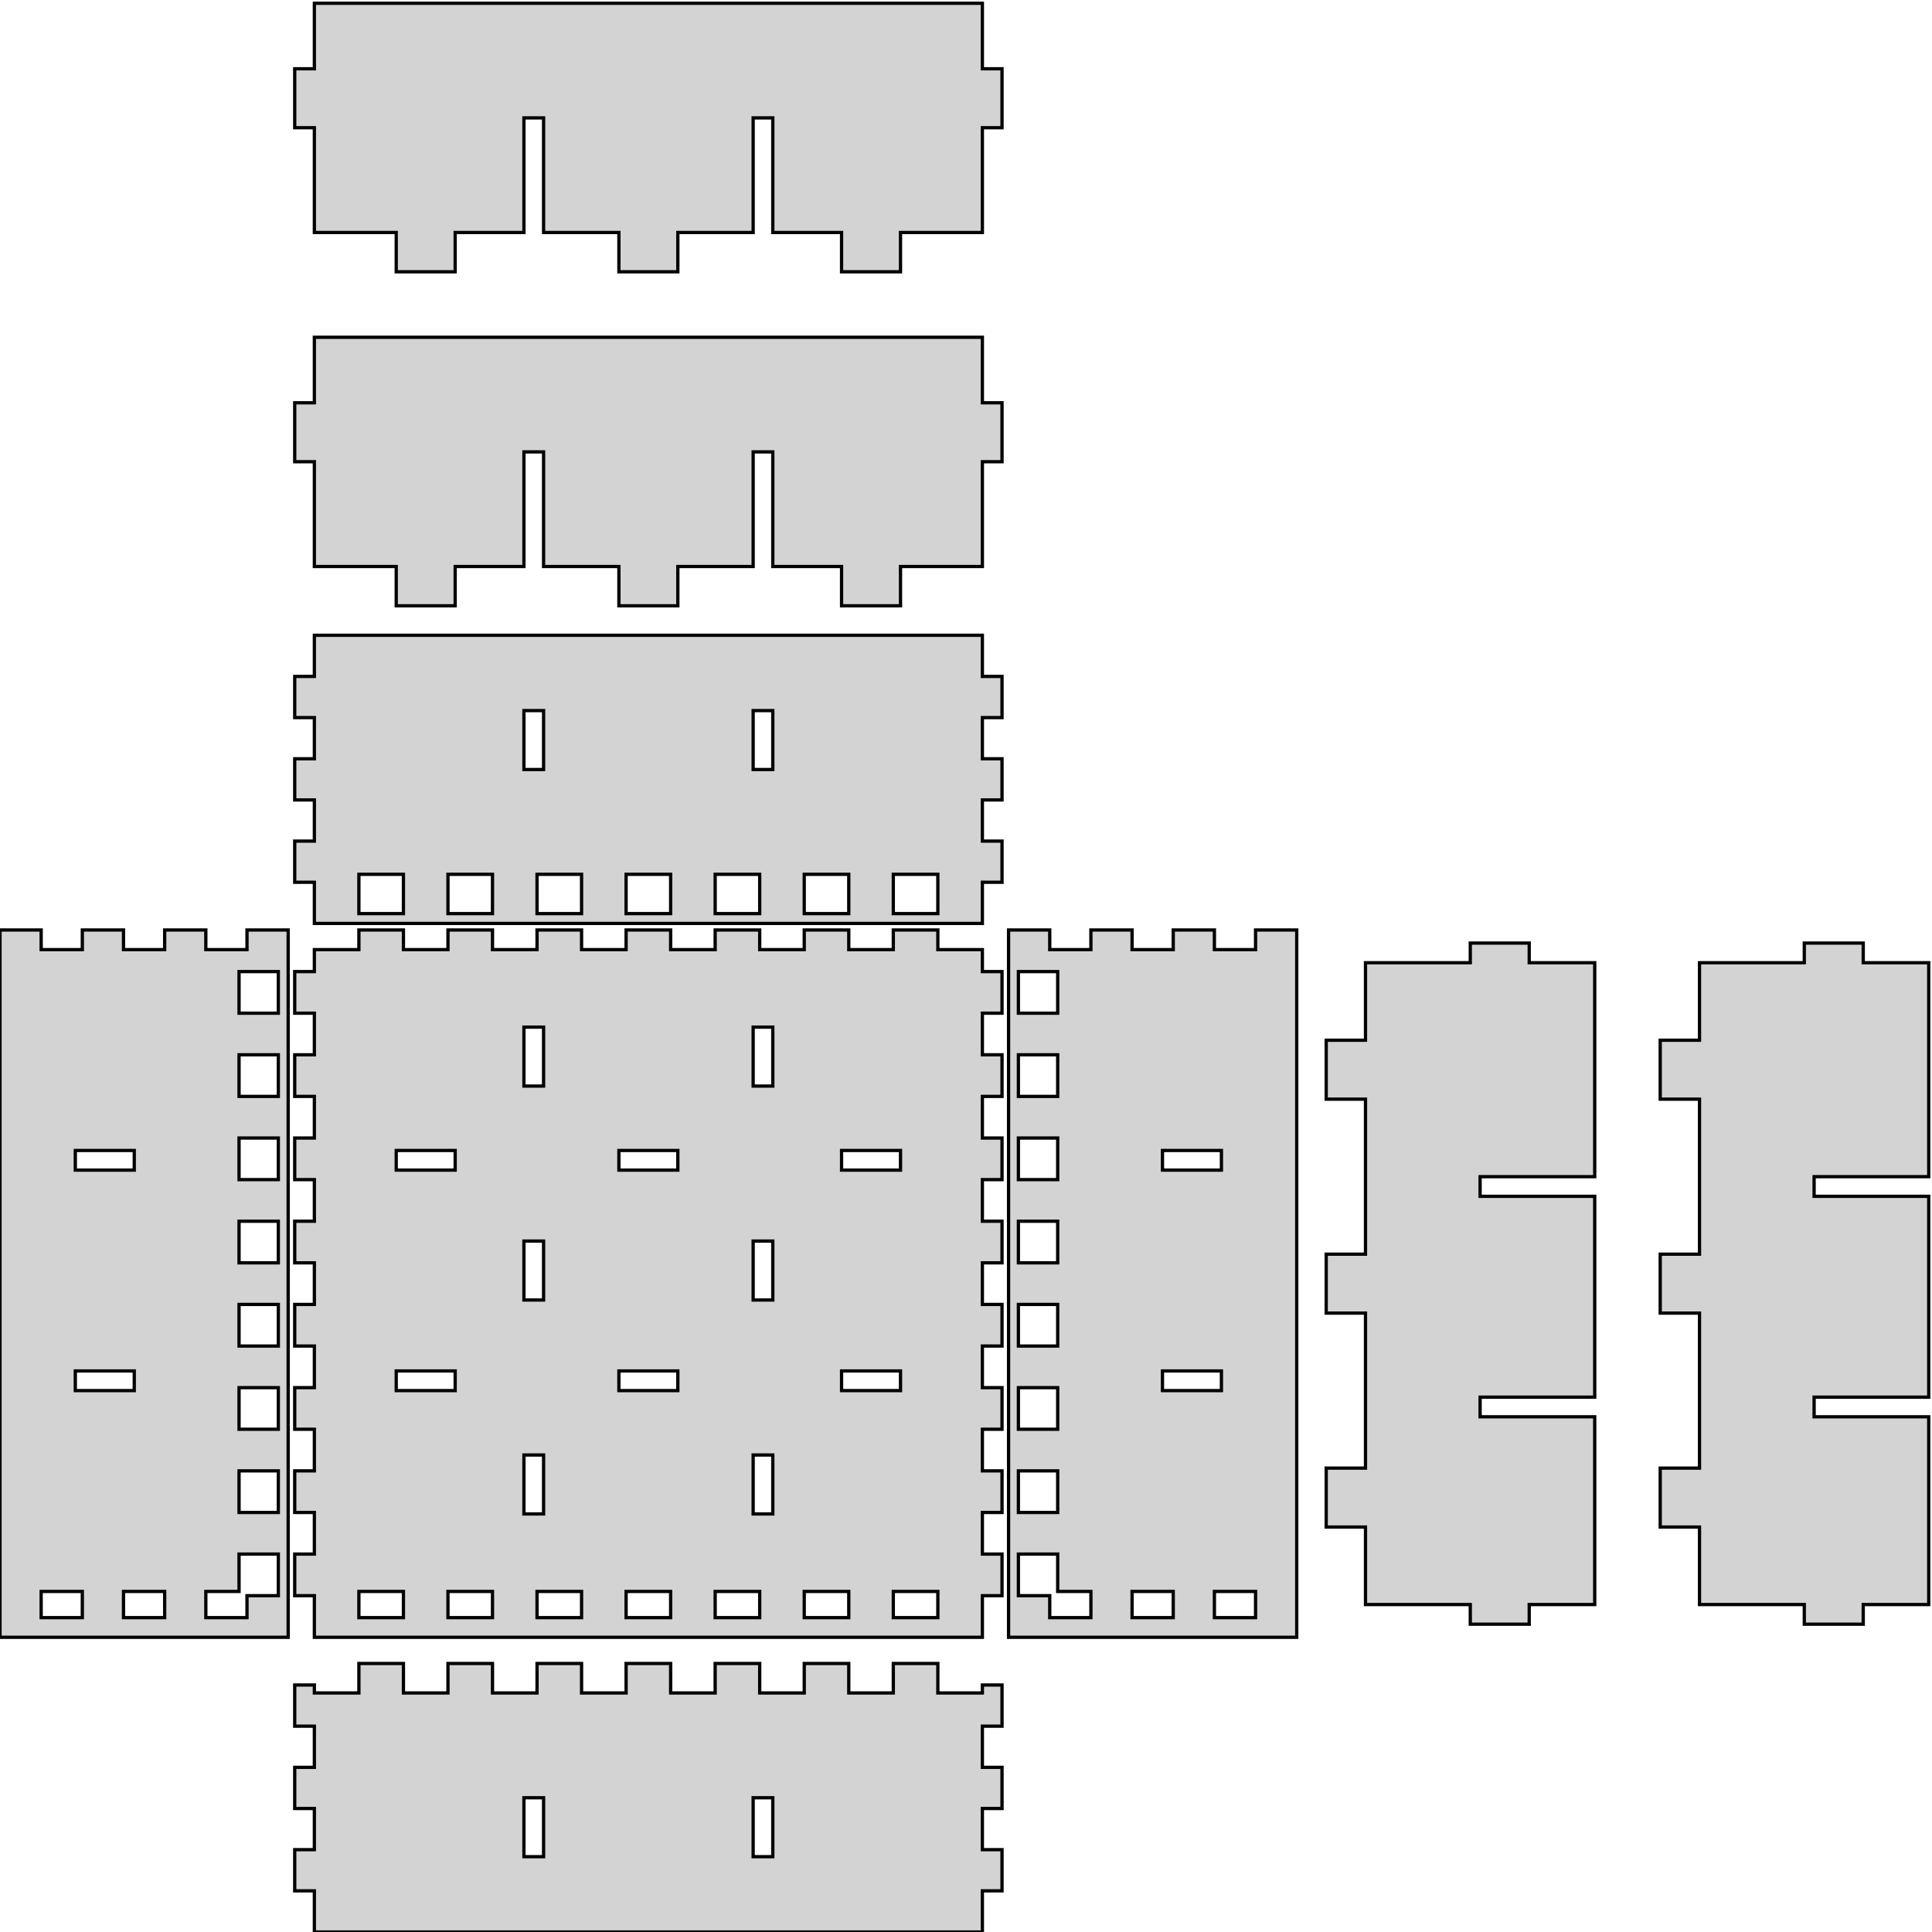
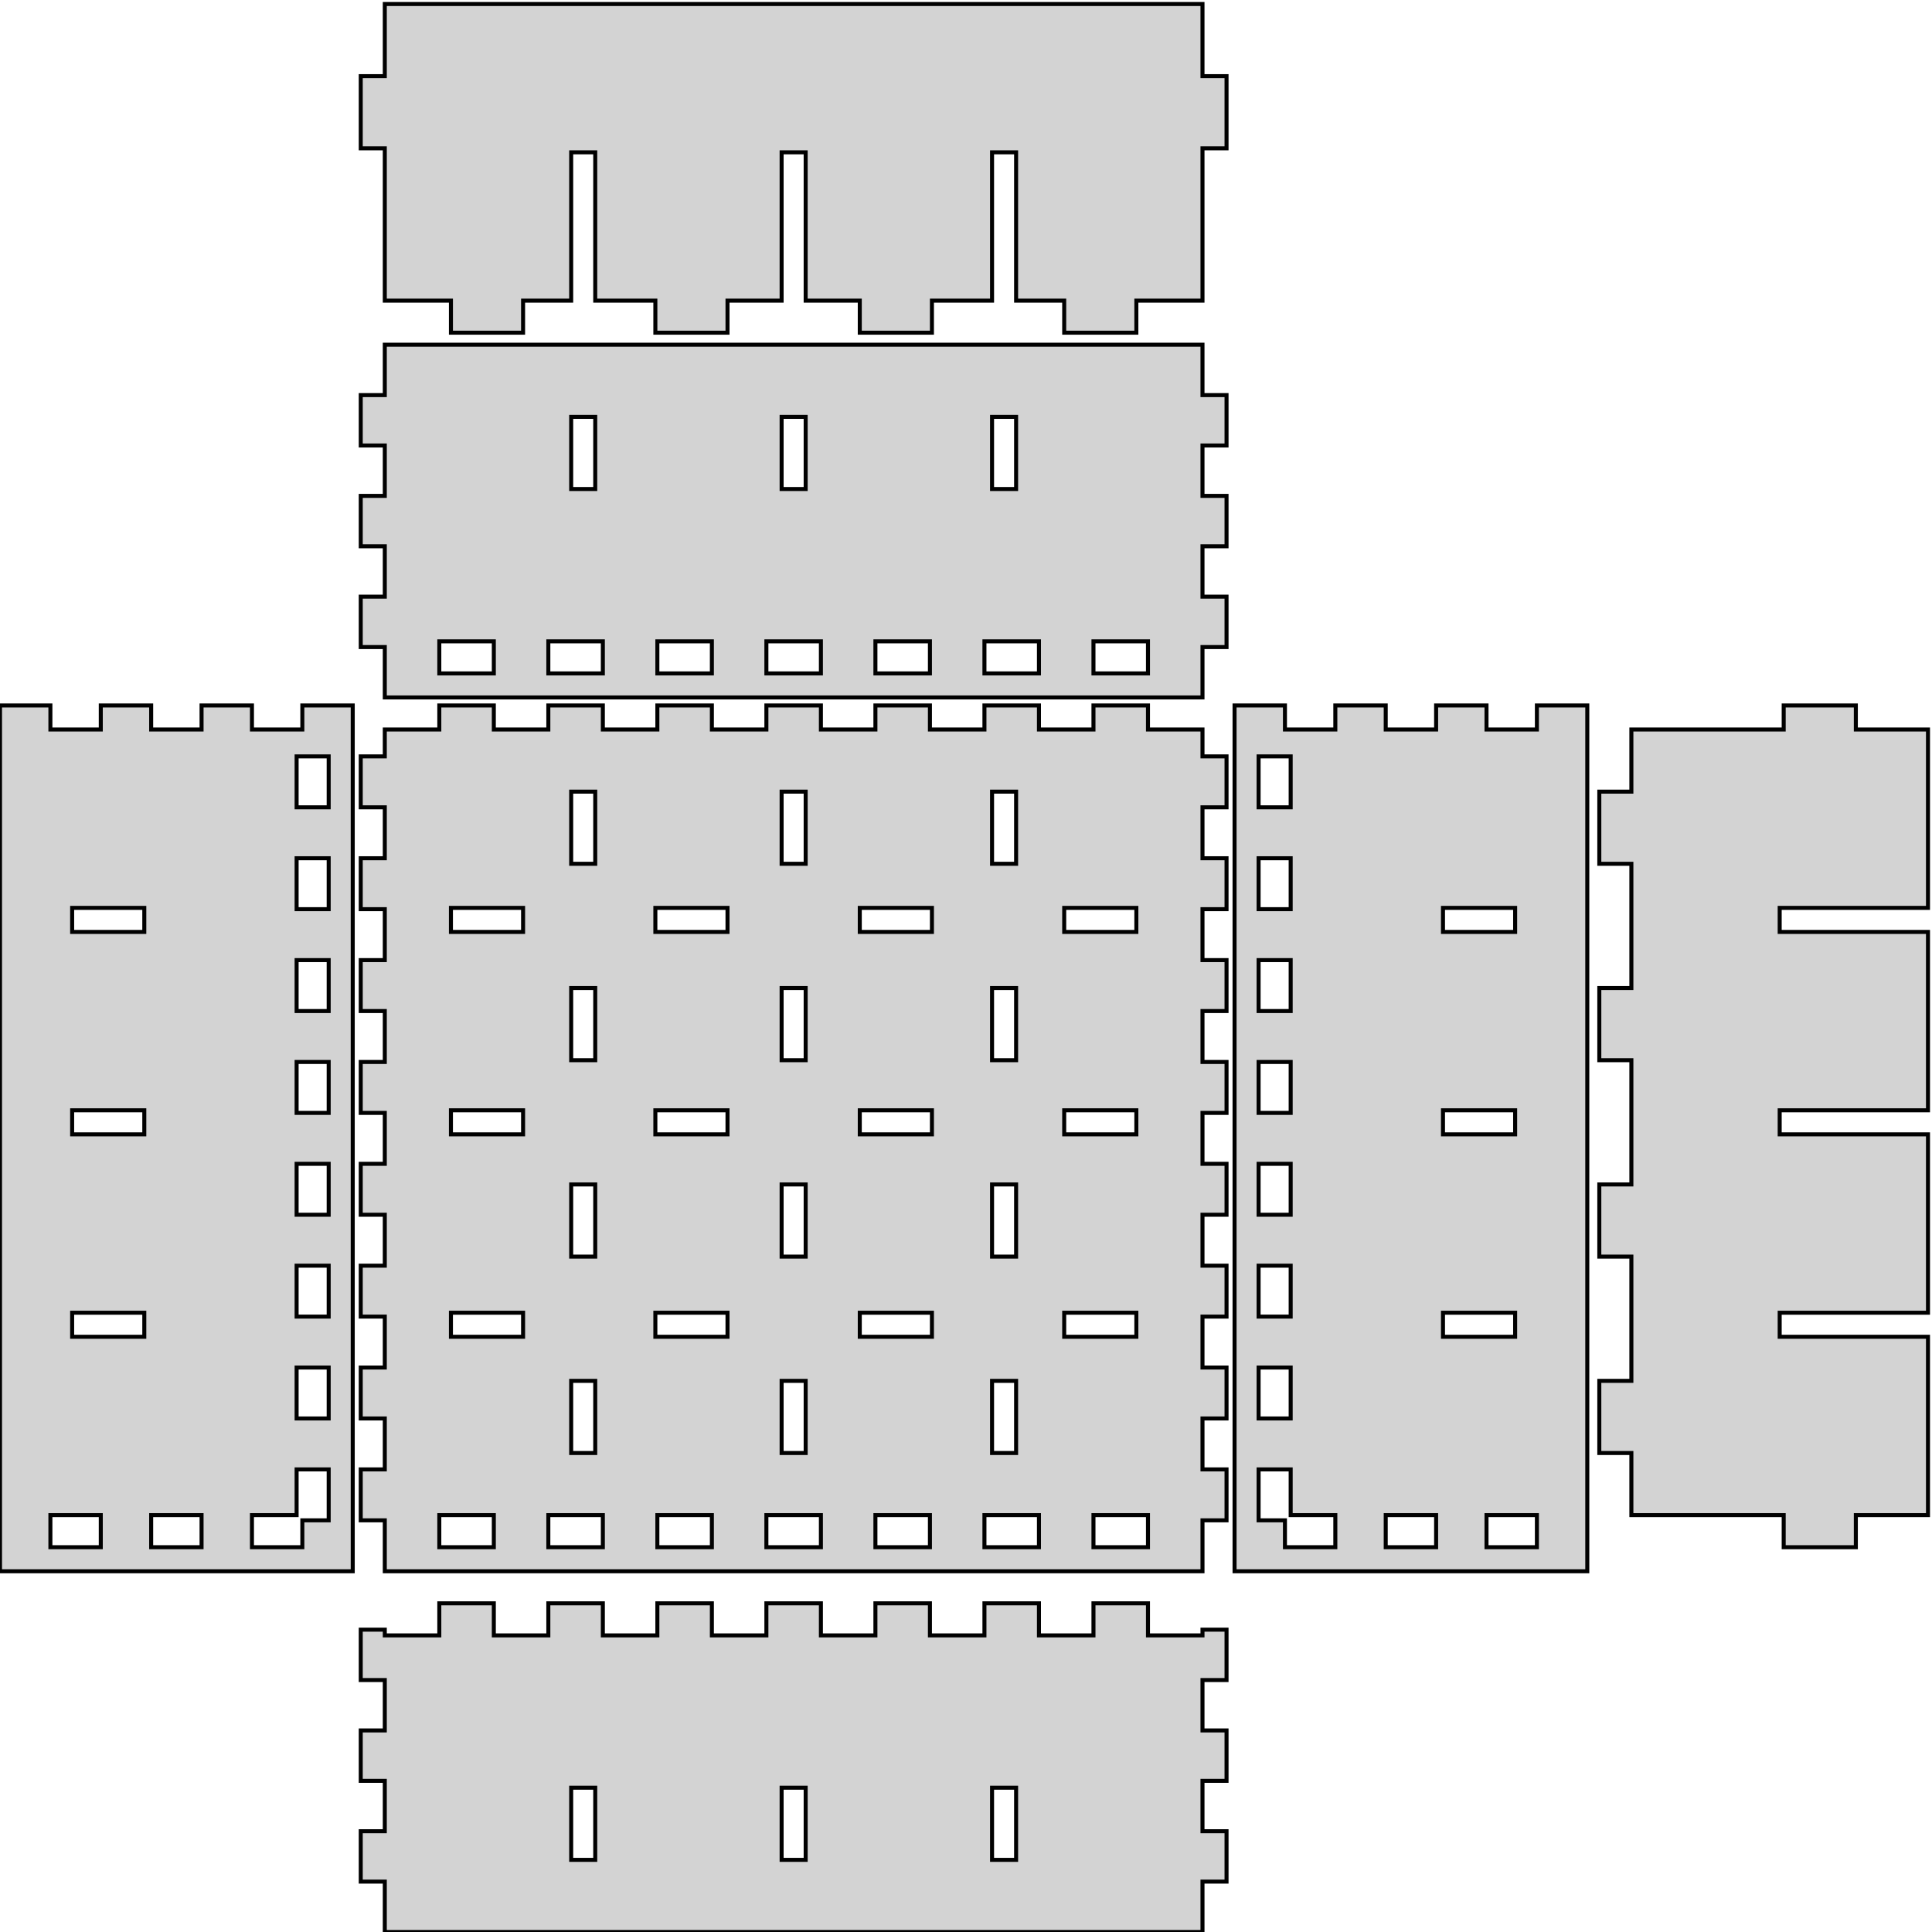
- <svg xmlns="http://www.w3.org/2000/svg" width="295mm" height="295mm" viewBox="-99 -196 295 295" version="1.1">
-   <path d=" M -29.5,-160.5 L -19,-160.5 L -19,-178 L -16,-178 L -16,-160.5 L -4.5,-160.5  L -4.5,-154.5 L 4.5,-154.5 L 4.5,-160.5 L 16,-160.5 L 16,-178 L 19,-178  L 19,-160.5 L 29.5,-160.5 L 29.5,-154.5 L 38.5,-154.5 L 38.5,-160.5 L 51,-160.5  L 51,-176.5 L 54,-176.5 L 54,-185.5 L 51,-185.5 L 51,-195.5 L -51,-195.5  L -51,-185.5 L -54,-185.5 L -54,-176.5 L -51,-176.5 L -51,-160.5 L -38.5,-160.5  L -38.5,-154.5 L -29.5,-154.5 z M -29.5,-109.5 L -19,-109.5 L -19,-127 L -16,-127 L -16,-109.5 L -4.5,-109.5  L -4.5,-103.5 L 4.5,-103.5 L 4.5,-109.5 L 16,-109.5 L 16,-127 L 19,-127  L 19,-109.5 L 29.5,-109.5 L 29.5,-103.5 L 38.5,-103.5 L 38.5,-109.5 L 51,-109.5  L 51,-125.5 L 54,-125.5 L 54,-134.5 L 51,-134.5 L 51,-144.5 L -51,-144.5  L -51,-134.5 L -54,-134.5 L -54,-125.5 L -51,-125.5 L -51,-109.5 L -38.5,-109.5  L -38.5,-103.5 L -29.5,-103.5 z M 51,-61.286 L 54,-61.286 L 54,-67.571 L 51,-67.571 L 51,-73.857 L 54,-73.857  L 54,-80.143 L 51,-80.143 L 51,-86.429 L 54,-86.429 L 54,-92.714 L 51,-92.714  L 51,-99 L -51,-99 L -51,-92.714 L -54,-92.714 L -54,-86.429 L -51,-86.429  L -51,-80.143 L -54,-80.143 L -54,-73.857 L -51,-73.857 L -51,-67.571 L -54,-67.571  L -54,-61.286 L -51,-61.286 L -51,-55 L 51,-55 z M -19,-78.5 L -19,-87.5 L -16,-87.5 L -16,-78.5 z M 16,-78.5 L 16,-87.5 L 19,-87.5 L 19,-78.5 z M 37.4,-56.5 L 37.4,-62.5 L 44.2,-62.5 L 44.2,-56.5 z M 23.8,-56.5 L 23.8,-62.5 L 30.6,-62.5 L 30.6,-56.5 z M 10.2,-56.5 L 10.2,-62.5 L 17,-62.5 L 17,-56.5 z M -3.4,-56.5 L -3.4,-62.5 L 3.4,-62.5 L 3.4,-56.5 z M -17,-56.5 L -17,-62.5 L -10.2,-62.5 L -10.2,-56.5 z M -30.6,-56.5 L -30.6,-62.5 L -23.8,-62.5 L -23.8,-56.5 z M -44.2,-56.5 L -44.2,-62.5 L -37.4,-62.5 L -37.4,-56.5 z M 99,-54 L 92.714,-54 L 92.714,-51 L 86.429,-51 L 86.429,-54 L 80.143,-54  L 80.143,-51 L 73.857,-51 L 73.857,-54 L 67.571,-54 L 67.571,-51 L 61.286,-51  L 61.286,-54 L 55,-54 L 55,54 L 99,54 z M 56.5,-41.294 L 56.5,-47.647 L 62.5,-47.647 L 62.5,-41.294 z M 56.5,-28.588 L 56.5,-34.941 L 62.5,-34.941 L 62.5,-28.588 z M 56.5,-15.882 L 56.5,-22.235 L 62.5,-22.235 L 62.5,-15.882 z M 78.5,-17.333 L 78.5,-20.333 L 87.5,-20.333 L 87.5,-17.333 z M 56.5,-3.176 L 56.5,-9.529 L 62.5,-9.529 L 62.5,-3.176 z M 56.5,9.529 L 56.5,3.176 L 62.5,3.176 L 62.5,9.529 z M 78.5,16.333 L 78.5,13.333 L 87.5,13.333 L 87.5,16.333 z M 56.5,22.235 L 56.5,15.882 L 62.5,15.882 L 62.5,22.235 z M 56.5,34.941 L 56.5,28.588 L 62.5,28.588 L 62.5,34.941 z M 61.286,51 L 61.286,47.647 L 56.5,47.647 L 56.5,41.294 L 62.5,41.294 L 62.5,47  L 67.571,47 L 67.571,51 z M 86.429,51 L 86.429,47 L 92.714,47 L 92.714,51 z M 73.857,51 L 73.857,47 L 80.143,47 L 80.143,51 z M -55,-54 L -61.286,-54 L -61.286,-51 L -67.571,-51 L -67.571,-54 L -73.857,-54  L -73.857,-51 L -80.143,-51 L -80.143,-54 L -86.429,-54 L -86.429,-51 L -92.714,-51  L -92.714,-54 L -99,-54 L -99,54 L -55,54 z M -62.5,-41.294 L -62.5,-47.647 L -56.5,-47.647 L -56.5,-41.294 z M -62.5,-28.588 L -62.5,-34.941 L -56.5,-34.941 L -56.5,-28.588 z M -62.5,-15.882 L -62.5,-22.235 L -56.5,-22.235 L -56.5,-15.882 z M -87.5,-17.333 L -87.5,-20.333 L -78.5,-20.333 L -78.5,-17.333 z M -62.5,-3.176 L -62.5,-9.529 L -56.5,-9.529 L -56.5,-3.176 z M -62.5,9.529 L -62.5,3.176 L -56.5,3.176 L -56.5,9.529 z M -87.5,16.333 L -87.5,13.333 L -78.5,13.333 L -78.5,16.333 z M -62.5,22.235 L -62.5,15.882 L -56.5,15.882 L -56.5,22.235 z M -62.5,34.941 L -62.5,28.588 L -56.5,28.588 L -56.5,34.941 z M -67.571,51 L -67.571,47 L -62.5,47 L -62.5,41.294 L -56.5,41.294 L -56.5,47.647  L -61.286,47.647 L -61.286,51 z M -92.714,51 L -92.714,47 L -86.429,47 L -86.429,51 z M -80.143,51 L -80.143,47 L -73.857,47 L -73.857,51 z M 51,47.647 L 54,47.647 L 54,41.294 L 51,41.294 L 51,34.941 L 54,34.941  L 54,28.588 L 51,28.588 L 51,22.235 L 54,22.235 L 54,15.882 L 51,15.882  L 51,9.529 L 54,9.529 L 54,3.176 L 51,3.176 L 51,-3.176 L 54,-3.176  L 54,-9.529 L 51,-9.529 L 51,-15.882 L 54,-15.882 L 54,-22.235 L 51,-22.235  L 51,-28.588 L 54,-28.588 L 54,-34.941 L 51,-34.941 L 51,-41.294 L 54,-41.294  L 54,-47.647 L 51,-47.647 L 51,-51 L 44.2,-51 L 44.2,-54 L 37.4,-54  L 37.4,-51 L 30.6,-51 L 30.6,-54 L 23.8,-54 L 23.8,-51 L 17,-51  L 17,-54 L 10.2,-54 L 10.2,-51 L 3.4,-51 L 3.4,-54 L -3.4,-54  L -3.4,-51 L -10.2,-51 L -10.2,-54 L -17,-54 L -17,-51 L -23.8,-51  L -23.8,-54 L -30.6,-54 L -30.6,-51 L -37.4,-51 L -37.4,-54 L -44.2,-54  L -44.2,-51 L -51,-51 L -51,-47.647 L -54,-47.647 L -54,-41.294 L -51,-41.294  L -51,-34.941 L -54,-34.941 L -54,-28.588 L -51,-28.588 L -51,-22.235 L -54,-22.235  L -54,-15.882 L -51,-15.882 L -51,-9.529 L -54,-9.529 L -54,-3.176 L -51,-3.176  L -51,3.176 L -54,3.176 L -54,9.529 L -51,9.529 L -51,15.882 L -54,15.882  L -54,22.235 L -51,22.235 L -51,28.588 L -54,28.588 L -54,34.941 L -51,34.941  L -51,41.294 L -54,41.294 L -54,47.647 L -51,47.647 L -51,54 L 51,54  z M 16,-30.167 L 16,-39.167 L 19,-39.167 L 19,-30.167 z M -19,-30.167 L -19,-39.167 L -16,-39.167 L -16,-30.167 z M -4.5,-17.333 L -4.5,-20.333 L 4.5,-20.333 L 4.5,-17.333 z M -38.5,-17.333 L -38.5,-20.333 L -29.5,-20.333 L -29.5,-17.333 z M 29.5,-17.333 L 29.5,-20.333 L 38.5,-20.333 L 38.5,-17.333 z M -19,2.5 L -19,-6.5 L -16,-6.5 L -16,2.5 z M 16,2.5 L 16,-6.5 L 19,-6.5 L 19,2.5 z M -38.5,16.333 L -38.5,13.333 L -29.5,13.333 L -29.5,16.333 z M -4.5,16.333 L -4.5,13.333 L 4.5,13.333 L 4.5,16.333 z M 29.5,16.333 L 29.5,13.333 L 38.5,13.333 L 38.5,16.333 z M 16,35.167 L 16,26.167 L 19,26.167 L 19,35.167 z M -19,35.167 L -19,26.167 L -16,26.167 L -16,35.167 z M -30.6,51 L -30.6,47 L -23.8,47 L -23.8,51 z M -44.2,51 L -44.2,47 L -37.4,47 L -37.4,51 z M -17,51 L -17,47 L -10.2,47 L -10.2,51 z M -3.4,51 L -3.4,47 L 3.4,47 L 3.4,51 z M 10.2,51 L 10.2,47 L 17,47 L 17,51 z M 23.8,51 L 23.8,47 L 30.6,47 L 30.6,51 z M 37.4,51 L 37.4,47 L 44.2,47 L 44.2,51 z M 185.5,49 L 195.5,49 L 195.5,20.333 L 178,20.333 L 178,17.333 L 195.5,17.333  L 195.5,-13.333 L 178,-13.333 L 178,-16.333 L 195.5,-16.333 L 195.5,-49 L 185.5,-49  L 185.5,-52 L 176.5,-52 L 176.5,-49 L 160.5,-49 L 160.5,-37.167 L 154.5,-37.167  L 154.5,-28.167 L 160.5,-28.167 L 160.5,-4.5 L 154.5,-4.5 L 154.5,4.5 L 160.5,4.5  L 160.5,28.167 L 154.5,28.167 L 154.5,37.167 L 160.5,37.167 L 160.5,49 L 176.5,49  L 176.5,52 L 185.5,52 z M 134.5,49 L 144.5,49 L 144.5,20.333 L 127,20.333 L 127,17.333 L 144.5,17.333  L 144.5,-13.333 L 127,-13.333 L 127,-16.333 L 144.5,-16.333 L 144.5,-49 L 134.5,-49  L 134.5,-52 L 125.5,-52 L 125.5,-49 L 109.5,-49 L 109.5,-37.167 L 103.5,-37.167  L 103.5,-28.167 L 109.5,-28.167 L 109.5,-4.5 L 103.5,-4.5 L 103.5,4.5 L 109.5,4.5  L 109.5,28.167 L 103.5,28.167 L 103.5,37.167 L 109.5,37.167 L 109.5,49 L 125.5,49  L 125.5,52 L 134.5,52 z M 51,92.714 L 54,92.714 L 54,86.429 L 51,86.429 L 51,80.143 L 54,80.143  L 54,73.857 L 51,73.857 L 51,67.571 L 54,67.571 L 54,61.286 L 51,61.286  L 51,62.5 L 44.2,62.5 L 44.2,58 L 37.4,58 L 37.4,62.5 L 30.6,62.5  L 30.6,58 L 23.8,58 L 23.8,62.5 L 17,62.5 L 17,58 L 10.2,58  L 10.2,62.5 L 3.4,62.5 L 3.4,58 L -3.4,58 L -3.4,62.5 L -10.2,62.5  L -10.2,58 L -17,58 L -17,62.5 L -23.8,62.5 L -23.8,58 L -30.6,58  L -30.6,62.5 L -37.4,62.5 L -37.4,58 L -44.2,58 L -44.2,62.5 L -51,62.5  L -51,61.286 L -54,61.286 L -54,67.571 L -51,67.571 L -51,73.857 L -54,73.857  L -54,80.143 L -51,80.143 L -51,86.429 L -54,86.429 L -54,92.714 L -51,92.714  L -51,99 L 51,99 z M 16,87.5 L 16,78.5 L 19,78.5 L 19,87.5 z M -19,87.5 L -19,78.5 L -16,78.5 L -16,87.5 z " stroke="black" fill="lightgray" stroke-width="0.5" />
+ <svg xmlns="http://www.w3.org/2000/svg" width="241mm" height="241mm" viewBox="-99 -142 241 241" version="1.1">
+   <path d=" M -33.75,-104.5 L -27.75,-104.5 L -27.75,-123 L -24.75,-123 L -24.75,-104.5 L -17.25,-104.5  L -17.25,-100.5 L -8.25,-100.5 L -8.25,-104.5 L -1.5,-104.5 L -1.5,-123 L 1.5,-123  L 1.5,-104.5 L 8.25,-104.5 L 8.25,-100.5 L 17.25,-100.5 L 17.25,-104.5 L 24.75,-104.5  L 24.75,-123 L 27.75,-123 L 27.75,-104.5 L 33.75,-104.5 L 33.75,-100.5 L 42.75,-100.5  L 42.75,-104.5 L 51,-104.5 L 51,-123.5 L 54,-123.5 L 54,-132.5 L 51,-132.5  L 51,-141.5 L -51,-141.5 L -51,-132.5 L -54,-132.5 L -54,-123.5 L -51,-123.5  L -51,-104.5 L -42.75,-104.5 L -42.75,-100.5 L -33.75,-100.5 z M 51,-61.286 L 54,-61.286 L 54,-67.571 L 51,-67.571 L 51,-73.857 L 54,-73.857  L 54,-80.143 L 51,-80.143 L 51,-86.429 L 54,-86.429 L 54,-92.714 L 51,-92.714  L 51,-99 L -51,-99 L -51,-92.714 L -54,-92.714 L -54,-86.429 L -51,-86.429  L -51,-80.143 L -54,-80.143 L -54,-73.857 L -51,-73.857 L -51,-67.571 L -54,-67.571  L -54,-61.286 L -51,-61.286 L -51,-55 L 51,-55 z M -27.75,-81 L -27.75,-90 L -24.75,-90 L -24.75,-81 z M -1.5,-81 L -1.5,-90 L 1.5,-90 L 1.5,-81 z M 24.75,-81 L 24.75,-90 L 27.75,-90 L 27.75,-81 z M -3.4,-58 L -3.4,-62 L 3.4,-62 L 3.4,-58 z M -44.2,-58 L -44.2,-62 L -37.4,-62 L -37.4,-58 z M -30.6,-58 L -30.6,-62 L -23.8,-62 L -23.8,-58 z M -17,-58 L -17,-62 L -10.2,-62 L -10.2,-58 z M 10.2,-58 L 10.2,-62 L 17,-62 L 17,-58 z M 23.8,-58 L 23.8,-62 L 30.6,-62 L 30.6,-58 z M 37.4,-58 L 37.4,-62 L 44.2,-62 L 44.2,-58 z M -55,-54 L -61.286,-54 L -61.286,-51 L -67.571,-51 L -67.571,-54 L -73.857,-54  L -73.857,-51 L -80.143,-51 L -80.143,-54 L -86.429,-54 L -86.429,-51 L -92.714,-51  L -92.714,-54 L -99,-54 L -99,54 L -55,54 z M -62,-41.294 L -62,-47.647 L -58,-47.647 L -58,-41.294 z M -62,-28.588 L -62,-34.941 L -58,-34.941 L -58,-28.588 z M -90,-25.75 L -90,-28.75 L -81,-28.75 L -81,-25.75 z M -62,-15.882 L -62,-22.235 L -58,-22.235 L -58,-15.882 z M -62,-3.176 L -62,-9.529 L -58,-9.529 L -58,-3.176 z M -90,-0.5 L -90,-3.5 L -81,-3.5 L -81,-0.5 z M -62,9.529 L -62,3.176 L -58,3.176 L -58,9.529 z M -62,22.235 L -62,15.882 L -58,15.882 L -58,22.235 z M -90,24.75 L -90,21.75 L -81,21.75 L -81,24.75 z M -62,34.941 L -62,28.588 L -58,28.588 L -58,34.941 z M -67.571,51 L -67.571,47 L -62,47 L -62,41.294 L -58,41.294 L -58,47.647  L -61.286,47.647 L -61.286,51 z M -92.714,51 L -92.714,47 L -86.429,47 L -86.429,51 z M -80.143,51 L -80.143,47 L -73.857,47 L -73.857,51 z M 51,47.647 L 54,47.647 L 54,41.294 L 51,41.294 L 51,34.941 L 54,34.941  L 54,28.588 L 51,28.588 L 51,22.235 L 54,22.235 L 54,15.882 L 51,15.882  L 51,9.529 L 54,9.529 L 54,3.176 L 51,3.176 L 51,-3.176 L 54,-3.176  L 54,-9.529 L 51,-9.529 L 51,-15.882 L 54,-15.882 L 54,-22.235 L 51,-22.235  L 51,-28.588 L 54,-28.588 L 54,-34.941 L 51,-34.941 L 51,-41.294 L 54,-41.294  L 54,-47.647 L 51,-47.647 L 51,-51 L 44.2,-51 L 44.2,-54 L 37.4,-54  L 37.4,-51 L 30.6,-51 L 30.6,-54 L 23.8,-54 L 23.8,-51 L 17,-51  L 17,-54 L 10.2,-54 L 10.2,-51 L 3.4,-51 L 3.4,-54 L -3.4,-54  L -3.4,-51 L -10.2,-51 L -10.2,-54 L -17,-54 L -17,-51 L -23.8,-51  L -23.8,-54 L -30.6,-54 L -30.6,-51 L -37.4,-51 L -37.4,-54 L -44.2,-54  L -44.2,-51 L -51,-51 L -51,-47.647 L -54,-47.647 L -54,-41.294 L -51,-41.294  L -51,-34.941 L -54,-34.941 L -54,-28.588 L -51,-28.588 L -51,-22.235 L -54,-22.235  L -54,-15.882 L -51,-15.882 L -51,-9.529 L -54,-9.529 L -54,-3.176 L -51,-3.176  L -51,3.176 L -54,3.176 L -54,9.529 L -51,9.529 L -51,15.882 L -54,15.882  L -54,22.235 L -51,22.235 L -51,28.588 L -54,28.588 L -54,34.941 L -51,34.941  L -51,41.294 L -54,41.294 L -54,47.647 L -51,47.647 L -51,54 L 51,54  z M -1.5,-34.25 L -1.5,-43.25 L 1.5,-43.25 L 1.5,-34.25 z M -27.75,-34.25 L -27.75,-43.25 L -24.75,-43.25 L -24.75,-34.25 z M 24.75,-34.25 L 24.75,-43.25 L 27.75,-43.25 L 27.75,-34.25 z M -17.25,-25.75 L -17.25,-28.75 L -8.25,-28.75 L -8.25,-25.75 z M 8.25,-25.75 L 8.25,-28.75 L 17.25,-28.75 L 17.25,-25.75 z M 33.75,-25.75 L 33.75,-28.75 L 42.75,-28.75 L 42.75,-25.75 z M -42.75,-25.75 L -42.75,-28.75 L -33.75,-28.75 L -33.75,-25.75 z M -27.75,-9.75 L -27.75,-18.75 L -24.75,-18.75 L -24.75,-9.75 z M -1.5,-9.75 L -1.5,-18.75 L 1.5,-18.75 L 1.5,-9.75 z M 24.75,-9.75 L 24.75,-18.75 L 27.75,-18.75 L 27.75,-9.75 z M 8.25,-0.5 L 8.25,-3.5 L 17.25,-3.5 L 17.25,-0.5 z M -42.75,-0.5 L -42.75,-3.5 L -33.75,-3.5 L -33.75,-0.5 z M 33.75,-0.5 L 33.75,-3.5 L 42.75,-3.5 L 42.75,-0.5 z M -17.25,-0.5 L -17.25,-3.5 L -8.25,-3.5 L -8.25,-0.5 z M 24.75,14.75 L 24.75,5.75 L 27.75,5.75 L 27.75,14.75 z M -27.75,14.75 L -27.75,5.75 L -24.75,5.75 L -24.75,14.75 z M -1.5,14.75 L -1.5,5.75 L 1.5,5.75 L 1.5,14.75 z M -42.75,24.75 L -42.75,21.75 L -33.75,21.75 L -33.75,24.75 z M -17.25,24.75 L -17.25,21.75 L -8.25,21.75 L -8.25,24.75 z M 8.25,24.75 L 8.25,21.75 L 17.25,21.75 L 17.25,24.75 z M 33.75,24.75 L 33.75,21.75 L 42.75,21.75 L 42.75,24.75 z M -1.5,39.25 L -1.5,30.25 L 1.5,30.25 L 1.5,39.25 z M 24.75,39.25 L 24.75,30.25 L 27.75,30.25 L 27.75,39.25 z M -27.75,39.25 L -27.75,30.25 L -24.75,30.25 L -24.75,39.25 z M 37.4,51 L 37.4,47 L 44.2,47 L 44.2,51 z M 23.8,51 L 23.8,47 L 30.6,47 L 30.6,51 z M 10.2,51 L 10.2,47 L 17,47 L 17,51 z M -3.4,51 L -3.4,47 L 3.4,47 L 3.4,51 z M -17,51 L -17,47 L -10.2,47 L -10.2,51 z M -30.6,51 L -30.6,47 L -23.8,47 L -23.8,51 z M -44.2,51 L -44.2,47 L -37.4,47 L -37.4,51 z M 132.5,47 L 141.5,47 L 141.5,24.75 L 123,24.75 L 123,21.75 L 141.5,21.75  L 141.5,-0.5 L 123,-0.5 L 123,-3.5 L 141.5,-3.5 L 141.5,-25.75 L 123,-25.75  L 123,-28.75 L 141.5,-28.75 L 141.5,-51 L 132.5,-51 L 132.5,-54 L 123.5,-54  L 123.5,-51 L 104.5,-51 L 104.5,-43.25 L 100.5,-43.25 L 100.5,-34.25 L 104.5,-34.25  L 104.5,-18.75 L 100.5,-18.75 L 100.5,-9.75 L 104.5,-9.75 L 104.5,5.75 L 100.5,5.75  L 100.5,14.75 L 104.5,14.75 L 104.5,30.25 L 100.5,30.25 L 100.5,39.25 L 104.5,39.25  L 104.5,47 L 123.5,47 L 123.5,51 L 132.5,51 z M 99,-54 L 92.714,-54 L 92.714,-51 L 86.429,-51 L 86.429,-54 L 80.143,-54  L 80.143,-51 L 73.857,-51 L 73.857,-54 L 67.571,-54 L 67.571,-51 L 61.286,-51  L 61.286,-54 L 55,-54 L 55,54 L 99,54 z M 58,-41.294 L 58,-47.647 L 62,-47.647 L 62,-41.294 z M 58,-28.588 L 58,-34.941 L 62,-34.941 L 62,-28.588 z M 81,-25.75 L 81,-28.75 L 90,-28.75 L 90,-25.75 z M 58,-15.882 L 58,-22.235 L 62,-22.235 L 62,-15.882 z M 58,-3.176 L 58,-9.529 L 62,-9.529 L 62,-3.176 z M 81,-0.5 L 81,-3.5 L 90,-3.5 L 90,-0.5 z M 58,9.529 L 58,3.176 L 62,3.176 L 62,9.529 z M 58,22.235 L 58,15.882 L 62,15.882 L 62,22.235 z M 81,24.75 L 81,21.75 L 90,21.75 L 90,24.75 z M 58,34.941 L 58,28.588 L 62,28.588 L 62,34.941 z M 61.286,51 L 61.286,47.647 L 58,47.647 L 58,41.294 L 62,41.294 L 62,47  L 67.571,47 L 67.571,51 z M 73.857,51 L 73.857,47 L 80.143,47 L 80.143,51 z M 86.429,51 L 86.429,47 L 92.714,47 L 92.714,51 z M 51,92.714 L 54,92.714 L 54,86.429 L 51,86.429 L 51,80.143 L 54,80.143  L 54,73.857 L 51,73.857 L 51,67.571 L 54,67.571 L 54,61.286 L 51,61.286  L 51,62 L 44.2,62 L 44.2,58 L 37.4,58 L 37.4,62 L 30.6,62  L 30.6,58 L 23.8,58 L 23.8,62 L 17,62 L 17,58 L 10.2,58  L 10.2,62 L 3.4,62 L 3.4,58 L -3.4,58 L -3.4,62 L -10.2,62  L -10.2,58 L -17,58 L -17,62 L -23.8,62 L -23.8,58 L -30.6,58  L -30.6,62 L -37.4,62 L -37.4,58 L -44.2,58 L -44.2,62 L -51,62  L -51,61.286 L -54,61.286 L -54,67.571 L -51,67.571 L -51,73.857 L -54,73.857  L -54,80.143 L -51,80.143 L -51,86.429 L -54,86.429 L -54,92.714 L -51,92.714  L -51,99 L 51,99 z M 24.75,90 L 24.75,81 L 27.75,81 L 27.75,90 z M -1.5,90 L -1.5,81 L 1.5,81 L 1.5,90 z M -27.75,90 L -27.75,81 L -24.75,81 L -24.75,90 z " stroke="black" fill="lightgray" stroke-width="0.5" />
</svg>
